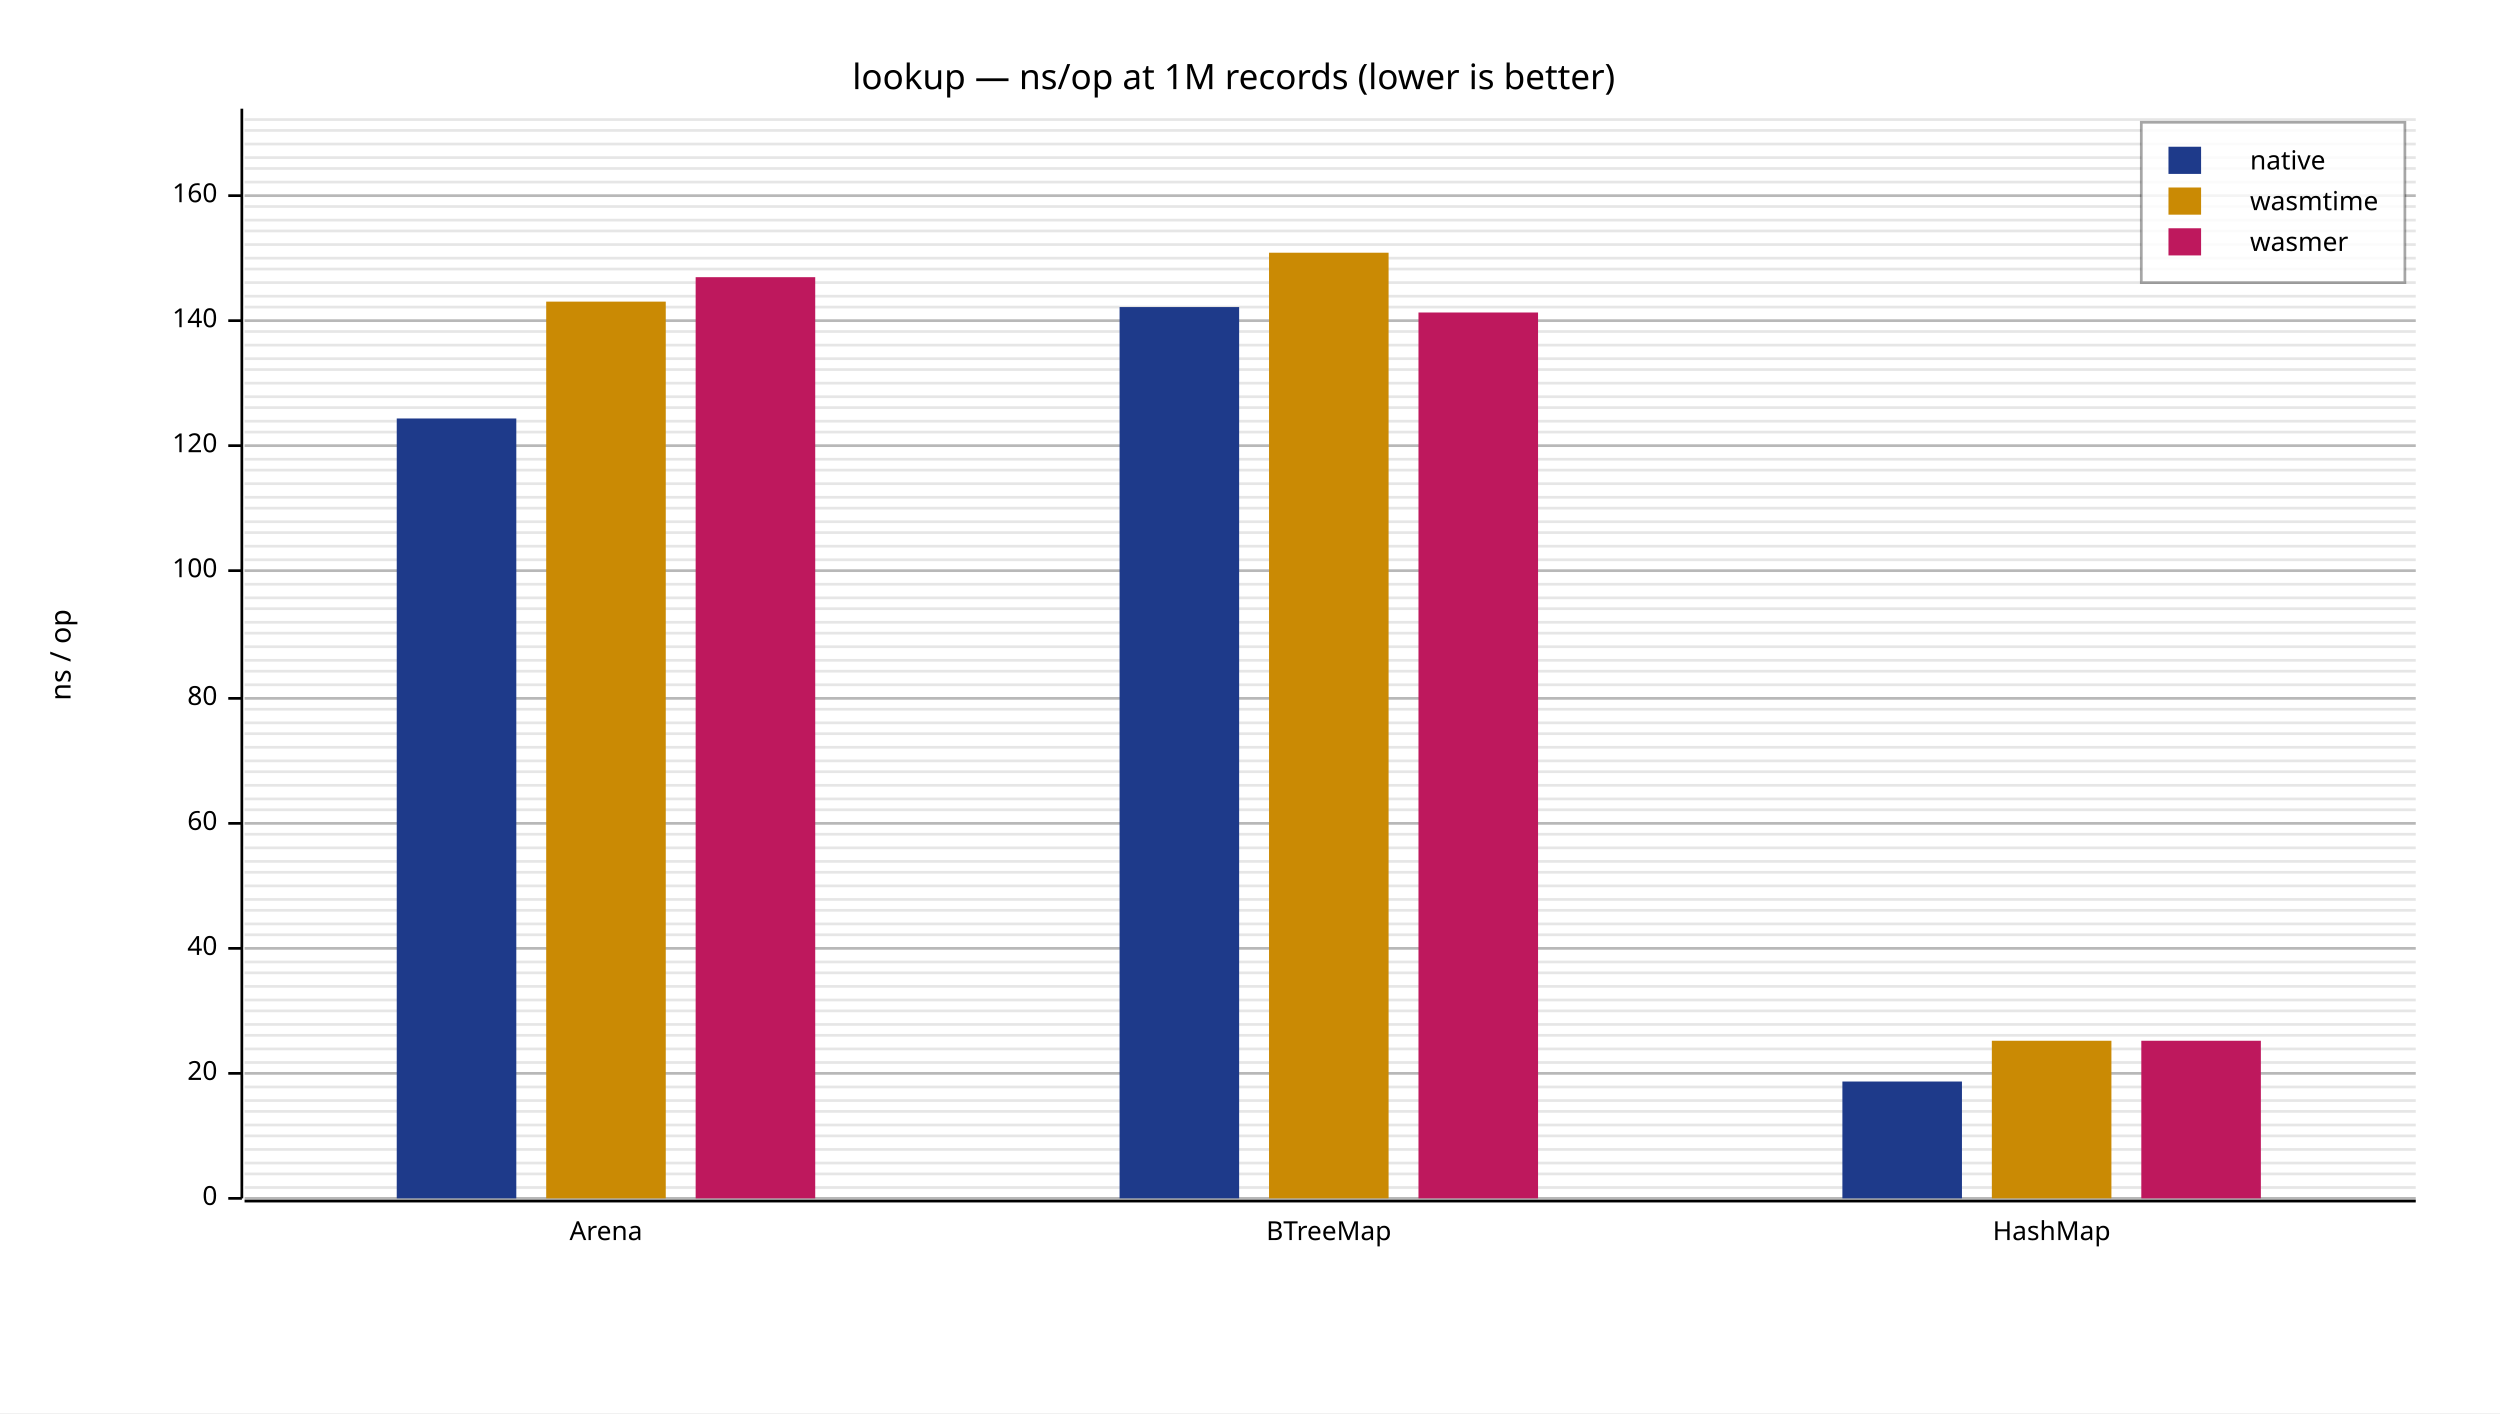
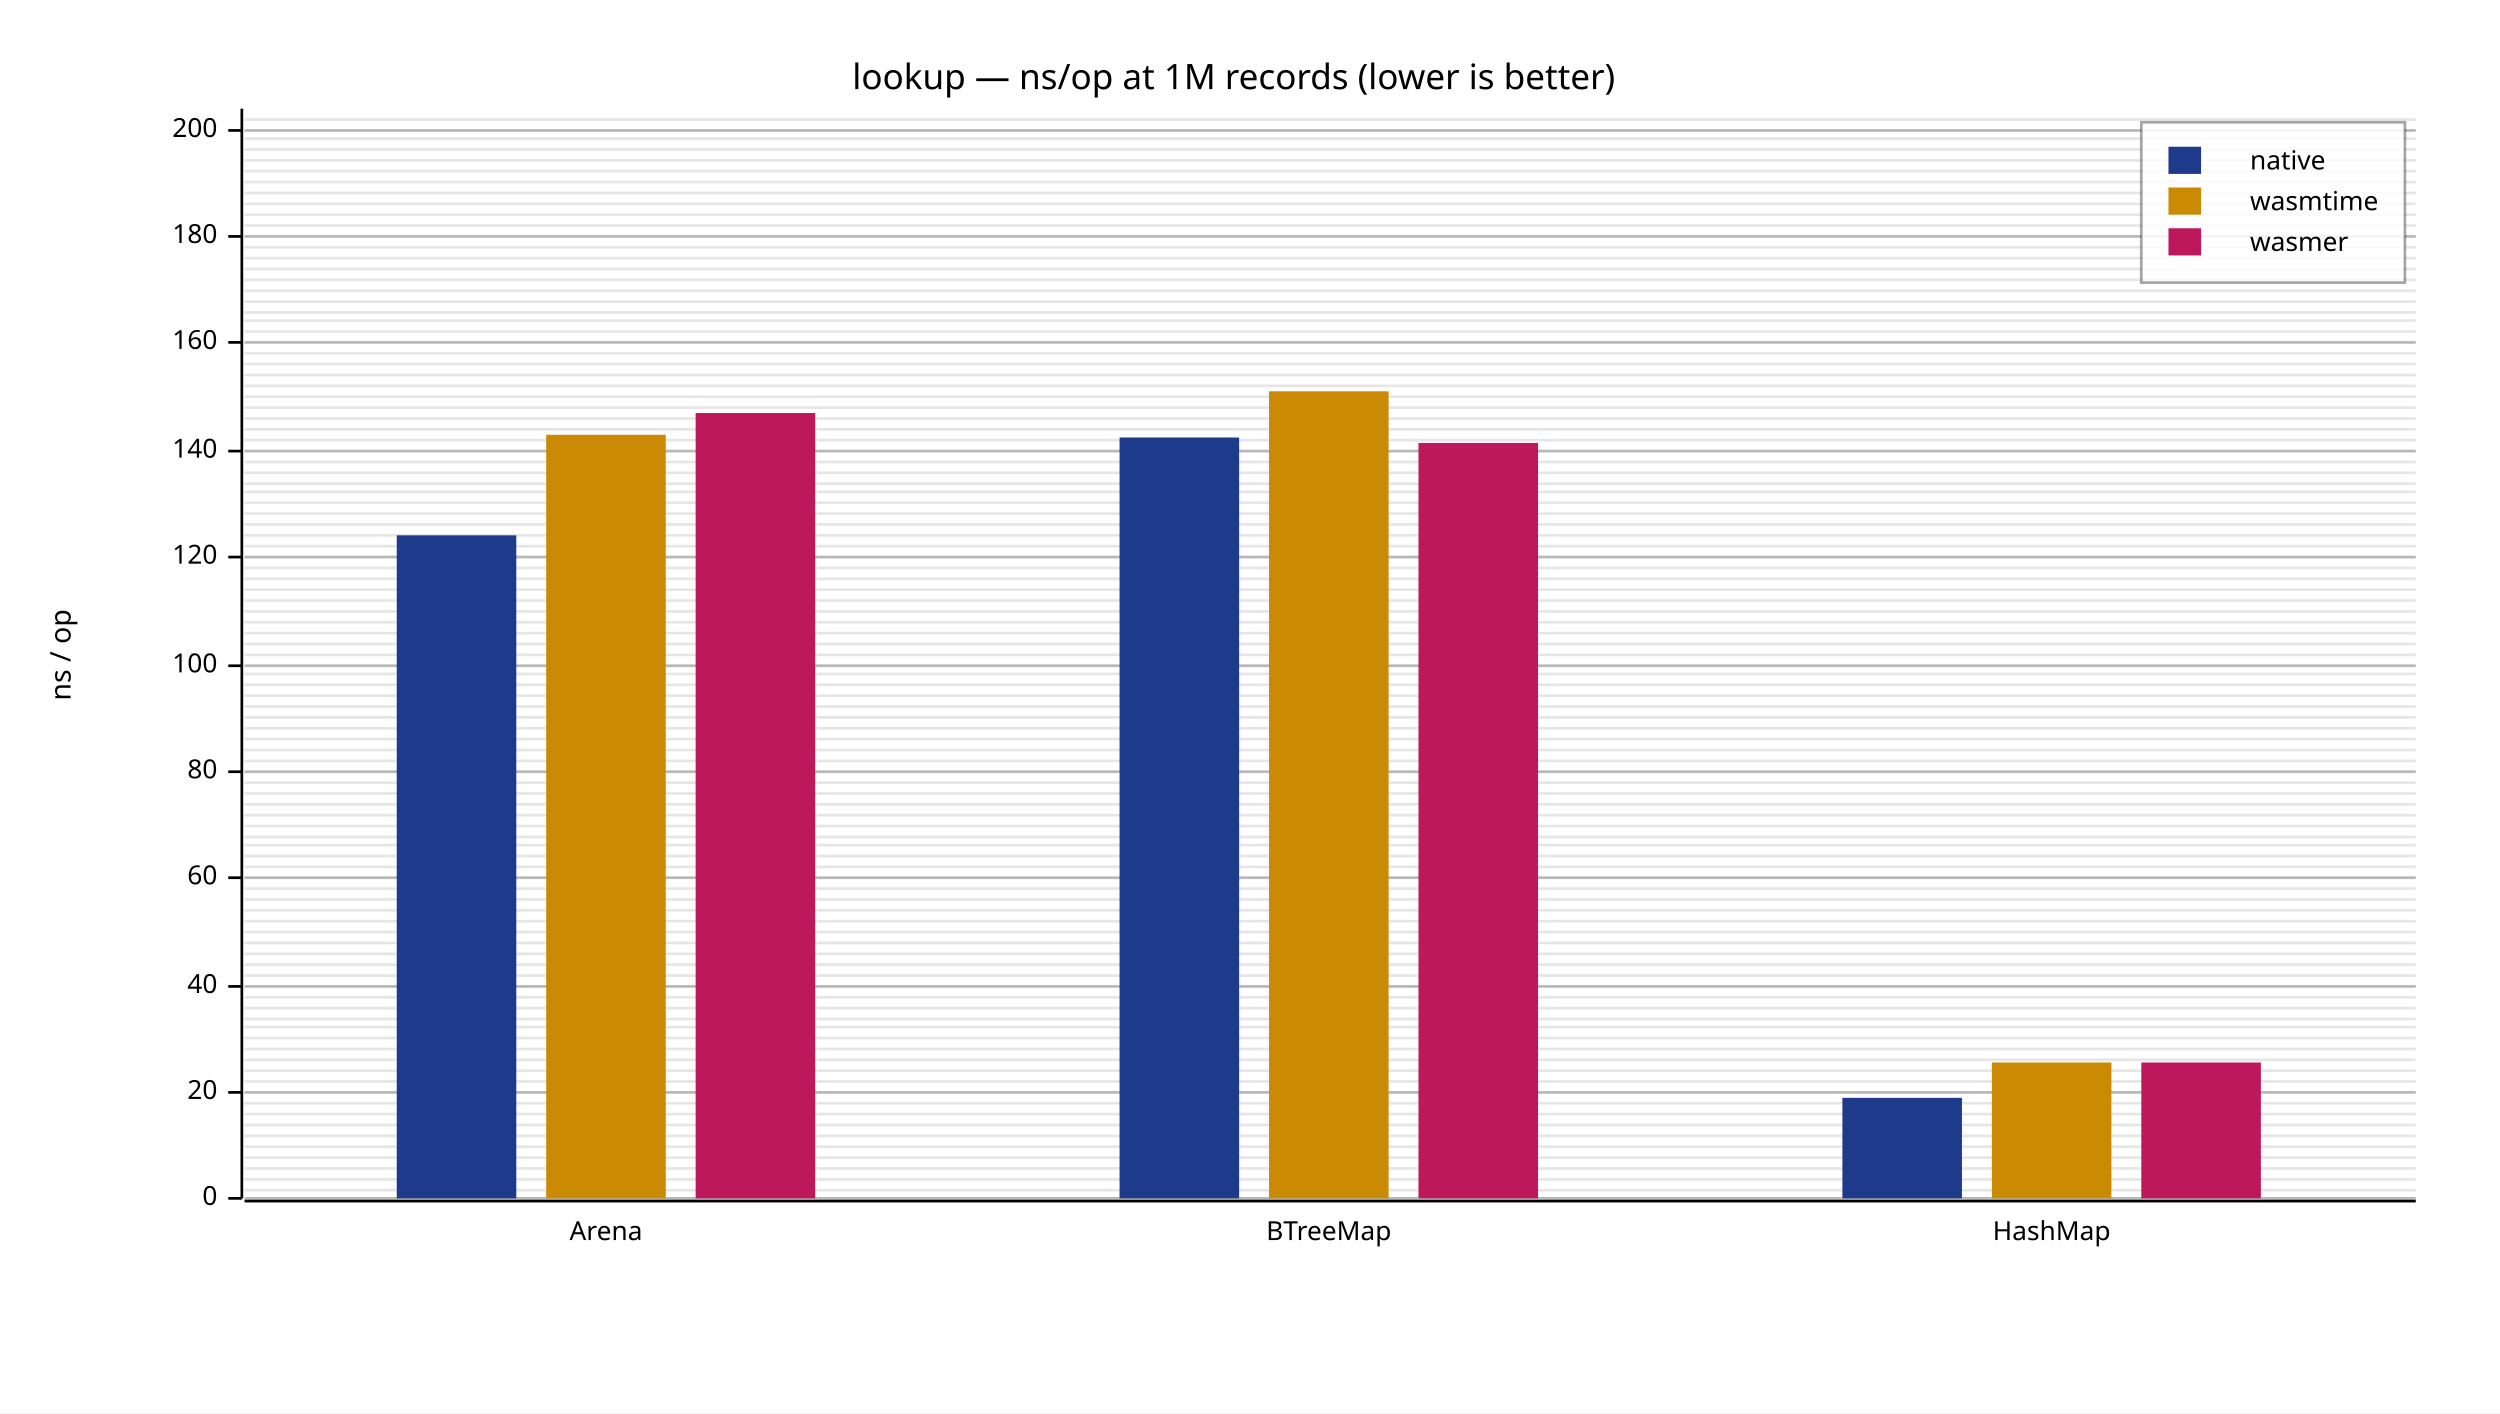
<svg xmlns="http://www.w3.org/2000/svg" width="920" height="520" viewBox="0 0 920 520">
  <rect x="0" y="0" width="920" height="520" opacity="1" fill="#FFFFFF" stroke="none" />
  <text x="454" y="23" dy="0.76em" text-anchor="middle" font-family="sans-serif" font-size="12.903" opacity="1" fill="#000000">
lookup — ns/op at 1M records (lower is better)
</text>
  <line opacity="0.1" stroke="#000000" stroke-width="1" x1="90" y1="441" x2="889" y2="441" />
-   <line opacity="0.1" stroke="#000000" stroke-width="1" x1="90" y1="437" x2="889" y2="437" />
-   <line opacity="0.1" stroke="#000000" stroke-width="1" x1="90" y1="432" x2="889" y2="432" />
-   <line opacity="0.1" stroke="#000000" stroke-width="1" x1="90" y1="428" x2="889" y2="428" />
-   <line opacity="0.1" stroke="#000000" stroke-width="1" x1="90" y1="423" x2="889" y2="423" />
+   <line opacity="0.1" stroke="#000000" stroke-width="1" x1="90" y1="438" x2="889" y2="438" />
+   <line opacity="0.1" stroke="#000000" stroke-width="1" x1="90" y1="434" x2="889" y2="434" />
+   <line opacity="0.1" stroke="#000000" stroke-width="1" x1="90" y1="430" x2="889" y2="430" />
+   <line opacity="0.1" stroke="#000000" stroke-width="1" x1="90" y1="426" x2="889" y2="426" />
+   <line opacity="0.1" stroke="#000000" stroke-width="1" x1="90" y1="422" x2="889" y2="422" />
  <line opacity="0.1" stroke="#000000" stroke-width="1" x1="90" y1="418" x2="889" y2="418" />
  <line opacity="0.1" stroke="#000000" stroke-width="1" x1="90" y1="414" x2="889" y2="414" />
-   <line opacity="0.1" stroke="#000000" stroke-width="1" x1="90" y1="409" x2="889" y2="409" />
-   <line opacity="0.1" stroke="#000000" stroke-width="1" x1="90" y1="405" x2="889" y2="405" />
-   <line opacity="0.1" stroke="#000000" stroke-width="1" x1="90" y1="400" x2="889" y2="400" />
-   <line opacity="0.1" stroke="#000000" stroke-width="1" x1="90" y1="395" x2="889" y2="395" />
-   <line opacity="0.1" stroke="#000000" stroke-width="1" x1="90" y1="391" x2="889" y2="391" />
+   <line opacity="0.1" stroke="#000000" stroke-width="1" x1="90" y1="410" x2="889" y2="410" />
+   <line opacity="0.1" stroke="#000000" stroke-width="1" x1="90" y1="406" x2="889" y2="406" />
+   <line opacity="0.1" stroke="#000000" stroke-width="1" x1="90" y1="402" x2="889" y2="402" />
+   <line opacity="0.1" stroke="#000000" stroke-width="1" x1="90" y1="398" x2="889" y2="398" />
+   <line opacity="0.1" stroke="#000000" stroke-width="1" x1="90" y1="394" x2="889" y2="394" />
+   <line opacity="0.1" stroke="#000000" stroke-width="1" x1="90" y1="390" x2="889" y2="390" />
  <line opacity="0.1" stroke="#000000" stroke-width="1" x1="90" y1="386" x2="889" y2="386" />
-   <line opacity="0.1" stroke="#000000" stroke-width="1" x1="90" y1="381" x2="889" y2="381" />
-   <line opacity="0.1" stroke="#000000" stroke-width="1" x1="90" y1="377" x2="889" y2="377" />
-   <line opacity="0.1" stroke="#000000" stroke-width="1" x1="90" y1="372" x2="889" y2="372" />
-   <line opacity="0.1" stroke="#000000" stroke-width="1" x1="90" y1="368" x2="889" y2="368" />
+   <line opacity="0.1" stroke="#000000" stroke-width="1" x1="90" y1="382" x2="889" y2="382" />
+   <line opacity="0.1" stroke="#000000" stroke-width="1" x1="90" y1="378" x2="889" y2="378" />
+   <line opacity="0.1" stroke="#000000" stroke-width="1" x1="90" y1="375" x2="889" y2="375" />
+   <line opacity="0.1" stroke="#000000" stroke-width="1" x1="90" y1="371" x2="889" y2="371" />
+   <line opacity="0.1" stroke="#000000" stroke-width="1" x1="90" y1="367" x2="889" y2="367" />
  <line opacity="0.1" stroke="#000000" stroke-width="1" x1="90" y1="363" x2="889" y2="363" />
-   <line opacity="0.1" stroke="#000000" stroke-width="1" x1="90" y1="358" x2="889" y2="358" />
-   <line opacity="0.1" stroke="#000000" stroke-width="1" x1="90" y1="354" x2="889" y2="354" />
-   <line opacity="0.1" stroke="#000000" stroke-width="1" x1="90" y1="349" x2="889" y2="349" />
-   <line opacity="0.1" stroke="#000000" stroke-width="1" x1="90" y1="344" x2="889" y2="344" />
-   <line opacity="0.1" stroke="#000000" stroke-width="1" x1="90" y1="340" x2="889" y2="340" />
+   <line opacity="0.1" stroke="#000000" stroke-width="1" x1="90" y1="359" x2="889" y2="359" />
+   <line opacity="0.1" stroke="#000000" stroke-width="1" x1="90" y1="355" x2="889" y2="355" />
+   <line opacity="0.1" stroke="#000000" stroke-width="1" x1="90" y1="351" x2="889" y2="351" />
+   <line opacity="0.1" stroke="#000000" stroke-width="1" x1="90" y1="347" x2="889" y2="347" />
+   <line opacity="0.1" stroke="#000000" stroke-width="1" x1="90" y1="343" x2="889" y2="343" />
+   <line opacity="0.1" stroke="#000000" stroke-width="1" x1="90" y1="339" x2="889" y2="339" />
  <line opacity="0.1" stroke="#000000" stroke-width="1" x1="90" y1="335" x2="889" y2="335" />
  <line opacity="0.1" stroke="#000000" stroke-width="1" x1="90" y1="331" x2="889" y2="331" />
-   <line opacity="0.1" stroke="#000000" stroke-width="1" x1="90" y1="326" x2="889" y2="326" />
-   <line opacity="0.1" stroke="#000000" stroke-width="1" x1="90" y1="321" x2="889" y2="321" />
-   <line opacity="0.1" stroke="#000000" stroke-width="1" x1="90" y1="317" x2="889" y2="317" />
-   <line opacity="0.1" stroke="#000000" stroke-width="1" x1="90" y1="312" x2="889" y2="312" />
-   <line opacity="0.1" stroke="#000000" stroke-width="1" x1="90" y1="307" x2="889" y2="307" />
-   <line opacity="0.1" stroke="#000000" stroke-width="1" x1="90" y1="303" x2="889" y2="303" />
-   <line opacity="0.1" stroke="#000000" stroke-width="1" x1="90" y1="298" x2="889" y2="298" />
-   <line opacity="0.1" stroke="#000000" stroke-width="1" x1="90" y1="294" x2="889" y2="294" />
-   <line opacity="0.1" stroke="#000000" stroke-width="1" x1="90" y1="289" x2="889" y2="289" />
+   <line opacity="0.1" stroke="#000000" stroke-width="1" x1="90" y1="327" x2="889" y2="327" />
+   <line opacity="0.1" stroke="#000000" stroke-width="1" x1="90" y1="323" x2="889" y2="323" />
+   <line opacity="0.1" stroke="#000000" stroke-width="1" x1="90" y1="319" x2="889" y2="319" />
+   <line opacity="0.1" stroke="#000000" stroke-width="1" x1="90" y1="315" x2="889" y2="315" />
+   <line opacity="0.1" stroke="#000000" stroke-width="1" x1="90" y1="311" x2="889" y2="311" />
+   <line opacity="0.1" stroke="#000000" stroke-width="1" x1="90" y1="308" x2="889" y2="308" />
+   <line opacity="0.1" stroke="#000000" stroke-width="1" x1="90" y1="304" x2="889" y2="304" />
+   <line opacity="0.1" stroke="#000000" stroke-width="1" x1="90" y1="300" x2="889" y2="300" />
+   <line opacity="0.1" stroke="#000000" stroke-width="1" x1="90" y1="296" x2="889" y2="296" />
+   <line opacity="0.1" stroke="#000000" stroke-width="1" x1="90" y1="292" x2="889" y2="292" />
+   <line opacity="0.1" stroke="#000000" stroke-width="1" x1="90" y1="288" x2="889" y2="288" />
  <line opacity="0.1" stroke="#000000" stroke-width="1" x1="90" y1="284" x2="889" y2="284" />
  <line opacity="0.1" stroke="#000000" stroke-width="1" x1="90" y1="280" x2="889" y2="280" />
-   <line opacity="0.1" stroke="#000000" stroke-width="1" x1="90" y1="275" x2="889" y2="275" />
-   <line opacity="0.1" stroke="#000000" stroke-width="1" x1="90" y1="270" x2="889" y2="270" />
-   <line opacity="0.1" stroke="#000000" stroke-width="1" x1="90" y1="266" x2="889" y2="266" />
-   <line opacity="0.1" stroke="#000000" stroke-width="1" x1="90" y1="261" x2="889" y2="261" />
-   <line opacity="0.1" stroke="#000000" stroke-width="1" x1="90" y1="257" x2="889" y2="257" />
+   <line opacity="0.1" stroke="#000000" stroke-width="1" x1="90" y1="276" x2="889" y2="276" />
+   <line opacity="0.1" stroke="#000000" stroke-width="1" x1="90" y1="272" x2="889" y2="272" />
+   <line opacity="0.1" stroke="#000000" stroke-width="1" x1="90" y1="268" x2="889" y2="268" />
+   <line opacity="0.1" stroke="#000000" stroke-width="1" x1="90" y1="264" x2="889" y2="264" />
+   <line opacity="0.1" stroke="#000000" stroke-width="1" x1="90" y1="260" x2="889" y2="260" />
+   <line opacity="0.1" stroke="#000000" stroke-width="1" x1="90" y1="256" x2="889" y2="256" />
  <line opacity="0.1" stroke="#000000" stroke-width="1" x1="90" y1="252" x2="889" y2="252" />
-   <line opacity="0.1" stroke="#000000" stroke-width="1" x1="90" y1="247" x2="889" y2="247" />
-   <line opacity="0.1" stroke="#000000" stroke-width="1" x1="90" y1="243" x2="889" y2="243" />
-   <line opacity="0.1" stroke="#000000" stroke-width="1" x1="90" y1="238" x2="889" y2="238" />
+   <line opacity="0.1" stroke="#000000" stroke-width="1" x1="90" y1="248" x2="889" y2="248" />
+   <line opacity="0.1" stroke="#000000" stroke-width="1" x1="90" y1="245" x2="889" y2="245" />
+   <line opacity="0.1" stroke="#000000" stroke-width="1" x1="90" y1="241" x2="889" y2="241" />
+   <line opacity="0.1" stroke="#000000" stroke-width="1" x1="90" y1="237" x2="889" y2="237" />
  <line opacity="0.1" stroke="#000000" stroke-width="1" x1="90" y1="233" x2="889" y2="233" />
  <line opacity="0.1" stroke="#000000" stroke-width="1" x1="90" y1="229" x2="889" y2="229" />
-   <line opacity="0.1" stroke="#000000" stroke-width="1" x1="90" y1="224" x2="889" y2="224" />
-   <line opacity="0.1" stroke="#000000" stroke-width="1" x1="90" y1="220" x2="889" y2="220" />
-   <line opacity="0.1" stroke="#000000" stroke-width="1" x1="90" y1="215" x2="889" y2="215" />
-   <line opacity="0.1" stroke="#000000" stroke-width="1" x1="90" y1="210" x2="889" y2="210" />
-   <line opacity="0.1" stroke="#000000" stroke-width="1" x1="90" y1="206" x2="889" y2="206" />
+   <line opacity="0.1" stroke="#000000" stroke-width="1" x1="90" y1="225" x2="889" y2="225" />
+   <line opacity="0.1" stroke="#000000" stroke-width="1" x1="90" y1="221" x2="889" y2="221" />
+   <line opacity="0.1" stroke="#000000" stroke-width="1" x1="90" y1="217" x2="889" y2="217" />
+   <line opacity="0.1" stroke="#000000" stroke-width="1" x1="90" y1="213" x2="889" y2="213" />
+   <line opacity="0.1" stroke="#000000" stroke-width="1" x1="90" y1="209" x2="889" y2="209" />
+   <line opacity="0.1" stroke="#000000" stroke-width="1" x1="90" y1="205" x2="889" y2="205" />
  <line opacity="0.1" stroke="#000000" stroke-width="1" x1="90" y1="201" x2="889" y2="201" />
-   <line opacity="0.1" stroke="#000000" stroke-width="1" x1="90" y1="196" x2="889" y2="196" />
-   <line opacity="0.1" stroke="#000000" stroke-width="1" x1="90" y1="192" x2="889" y2="192" />
-   <line opacity="0.1" stroke="#000000" stroke-width="1" x1="90" y1="187" x2="889" y2="187" />
-   <line opacity="0.1" stroke="#000000" stroke-width="1" x1="90" y1="183" x2="889" y2="183" />
+   <line opacity="0.1" stroke="#000000" stroke-width="1" x1="90" y1="197" x2="889" y2="197" />
+   <line opacity="0.1" stroke="#000000" stroke-width="1" x1="90" y1="193" x2="889" y2="193" />
+   <line opacity="0.1" stroke="#000000" stroke-width="1" x1="90" y1="189" x2="889" y2="189" />
+   <line opacity="0.1" stroke="#000000" stroke-width="1" x1="90" y1="185" x2="889" y2="185" />
+   <line opacity="0.1" stroke="#000000" stroke-width="1" x1="90" y1="181" x2="889" y2="181" />
  <line opacity="0.1" stroke="#000000" stroke-width="1" x1="90" y1="178" x2="889" y2="178" />
-   <line opacity="0.1" stroke="#000000" stroke-width="1" x1="90" y1="173" x2="889" y2="173" />
-   <line opacity="0.1" stroke="#000000" stroke-width="1" x1="90" y1="169" x2="889" y2="169" />
-   <line opacity="0.1" stroke="#000000" stroke-width="1" x1="90" y1="164" x2="889" y2="164" />
-   <line opacity="0.1" stroke="#000000" stroke-width="1" x1="90" y1="159" x2="889" y2="159" />
-   <line opacity="0.1" stroke="#000000" stroke-width="1" x1="90" y1="155" x2="889" y2="155" />
+   <line opacity="0.1" stroke="#000000" stroke-width="1" x1="90" y1="174" x2="889" y2="174" />
+   <line opacity="0.1" stroke="#000000" stroke-width="1" x1="90" y1="170" x2="889" y2="170" />
+   <line opacity="0.1" stroke="#000000" stroke-width="1" x1="90" y1="166" x2="889" y2="166" />
+   <line opacity="0.1" stroke="#000000" stroke-width="1" x1="90" y1="162" x2="889" y2="162" />
+   <line opacity="0.1" stroke="#000000" stroke-width="1" x1="90" y1="158" x2="889" y2="158" />
+   <line opacity="0.1" stroke="#000000" stroke-width="1" x1="90" y1="154" x2="889" y2="154" />
  <line opacity="0.1" stroke="#000000" stroke-width="1" x1="90" y1="150" x2="889" y2="150" />
  <line opacity="0.1" stroke="#000000" stroke-width="1" x1="90" y1="146" x2="889" y2="146" />
-   <line opacity="0.1" stroke="#000000" stroke-width="1" x1="90" y1="141" x2="889" y2="141" />
-   <line opacity="0.1" stroke="#000000" stroke-width="1" x1="90" y1="136" x2="889" y2="136" />
-   <line opacity="0.1" stroke="#000000" stroke-width="1" x1="90" y1="132" x2="889" y2="132" />
-   <line opacity="0.1" stroke="#000000" stroke-width="1" x1="90" y1="127" x2="889" y2="127" />
+   <line opacity="0.1" stroke="#000000" stroke-width="1" x1="90" y1="142" x2="889" y2="142" />
+   <line opacity="0.1" stroke="#000000" stroke-width="1" x1="90" y1="138" x2="889" y2="138" />
+   <line opacity="0.1" stroke="#000000" stroke-width="1" x1="90" y1="134" x2="889" y2="134" />
+   <line opacity="0.1" stroke="#000000" stroke-width="1" x1="90" y1="130" x2="889" y2="130" />
+   <line opacity="0.1" stroke="#000000" stroke-width="1" x1="90" y1="126" x2="889" y2="126" />
  <line opacity="0.1" stroke="#000000" stroke-width="1" x1="90" y1="122" x2="889" y2="122" />
  <line opacity="0.1" stroke="#000000" stroke-width="1" x1="90" y1="118" x2="889" y2="118" />
-   <line opacity="0.1" stroke="#000000" stroke-width="1" x1="90" y1="113" x2="889" y2="113" />
-   <line opacity="0.1" stroke="#000000" stroke-width="1" x1="90" y1="109" x2="889" y2="109" />
-   <line opacity="0.1" stroke="#000000" stroke-width="1" x1="90" y1="104" x2="889" y2="104" />
+   <line opacity="0.1" stroke="#000000" stroke-width="1" x1="90" y1="115" x2="889" y2="115" />
+   <line opacity="0.1" stroke="#000000" stroke-width="1" x1="90" y1="111" x2="889" y2="111" />
+   <line opacity="0.1" stroke="#000000" stroke-width="1" x1="90" y1="107" x2="889" y2="107" />
+   <line opacity="0.1" stroke="#000000" stroke-width="1" x1="90" y1="103" x2="889" y2="103" />
  <line opacity="0.1" stroke="#000000" stroke-width="1" x1="90" y1="99" x2="889" y2="99" />
  <line opacity="0.1" stroke="#000000" stroke-width="1" x1="90" y1="95" x2="889" y2="95" />
-   <line opacity="0.1" stroke="#000000" stroke-width="1" x1="90" y1="90" x2="889" y2="90" />
-   <line opacity="0.1" stroke="#000000" stroke-width="1" x1="90" y1="85" x2="889" y2="85" />
-   <line opacity="0.1" stroke="#000000" stroke-width="1" x1="90" y1="81" x2="889" y2="81" />
-   <line opacity="0.1" stroke="#000000" stroke-width="1" x1="90" y1="76" x2="889" y2="76" />
-   <line opacity="0.1" stroke="#000000" stroke-width="1" x1="90" y1="72" x2="889" y2="72" />
+   <line opacity="0.1" stroke="#000000" stroke-width="1" x1="90" y1="91" x2="889" y2="91" />
+   <line opacity="0.1" stroke="#000000" stroke-width="1" x1="90" y1="87" x2="889" y2="87" />
+   <line opacity="0.1" stroke="#000000" stroke-width="1" x1="90" y1="83" x2="889" y2="83" />
+   <line opacity="0.1" stroke="#000000" stroke-width="1" x1="90" y1="79" x2="889" y2="79" />
+   <line opacity="0.1" stroke="#000000" stroke-width="1" x1="90" y1="75" x2="889" y2="75" />
+   <line opacity="0.1" stroke="#000000" stroke-width="1" x1="90" y1="71" x2="889" y2="71" />
  <line opacity="0.1" stroke="#000000" stroke-width="1" x1="90" y1="67" x2="889" y2="67" />
-   <line opacity="0.1" stroke="#000000" stroke-width="1" x1="90" y1="62" x2="889" y2="62" />
-   <line opacity="0.1" stroke="#000000" stroke-width="1" x1="90" y1="58" x2="889" y2="58" />
-   <line opacity="0.1" stroke="#000000" stroke-width="1" x1="90" y1="53" x2="889" y2="53" />
+   <line opacity="0.1" stroke="#000000" stroke-width="1" x1="90" y1="63" x2="889" y2="63" />
+   <line opacity="0.1" stroke="#000000" stroke-width="1" x1="90" y1="59" x2="889" y2="59" />
+   <line opacity="0.1" stroke="#000000" stroke-width="1" x1="90" y1="55" x2="889" y2="55" />
+   <line opacity="0.1" stroke="#000000" stroke-width="1" x1="90" y1="51" x2="889" y2="51" />
  <line opacity="0.1" stroke="#000000" stroke-width="1" x1="90" y1="48" x2="889" y2="48" />
  <line opacity="0.1" stroke="#000000" stroke-width="1" x1="90" y1="44" x2="889" y2="44" />
  <text x="18" y="241" dy="0.76em" text-anchor="middle" font-family="sans-serif" font-size="10.484" opacity="1" fill="#000000" transform="rotate(270, 18, 241)">
ns / op
</text>
  <line opacity="0.2" stroke="#000000" stroke-width="1" x1="90" y1="441" x2="889" y2="441" />
-   <line opacity="0.2" stroke="#000000" stroke-width="1" x1="90" y1="395" x2="889" y2="395" />
-   <line opacity="0.2" stroke="#000000" stroke-width="1" x1="90" y1="349" x2="889" y2="349" />
-   <line opacity="0.2" stroke="#000000" stroke-width="1" x1="90" y1="303" x2="889" y2="303" />
-   <line opacity="0.2" stroke="#000000" stroke-width="1" x1="90" y1="257" x2="889" y2="257" />
-   <line opacity="0.2" stroke="#000000" stroke-width="1" x1="90" y1="210" x2="889" y2="210" />
-   <line opacity="0.2" stroke="#000000" stroke-width="1" x1="90" y1="164" x2="889" y2="164" />
-   <line opacity="0.2" stroke="#000000" stroke-width="1" x1="90" y1="118" x2="889" y2="118" />
-   <line opacity="0.2" stroke="#000000" stroke-width="1" x1="90" y1="72" x2="889" y2="72" />
+   <line opacity="0.2" stroke="#000000" stroke-width="1" x1="90" y1="402" x2="889" y2="402" />
+   <line opacity="0.2" stroke="#000000" stroke-width="1" x1="90" y1="363" x2="889" y2="363" />
+   <line opacity="0.2" stroke="#000000" stroke-width="1" x1="90" y1="323" x2="889" y2="323" />
+   <line opacity="0.2" stroke="#000000" stroke-width="1" x1="90" y1="284" x2="889" y2="284" />
+   <line opacity="0.2" stroke="#000000" stroke-width="1" x1="90" y1="245" x2="889" y2="245" />
+   <line opacity="0.2" stroke="#000000" stroke-width="1" x1="90" y1="205" x2="889" y2="205" />
+   <line opacity="0.2" stroke="#000000" stroke-width="1" x1="90" y1="166" x2="889" y2="166" />
+   <line opacity="0.2" stroke="#000000" stroke-width="1" x1="90" y1="126" x2="889" y2="126" />
+   <line opacity="0.2" stroke="#000000" stroke-width="1" x1="90" y1="87" x2="889" y2="87" />
+   <line opacity="0.2" stroke="#000000" stroke-width="1" x1="90" y1="48" x2="889" y2="48" />
  <polyline fill="none" opacity="1" stroke="#000000" stroke-width="1" points="89,40 89,441 " />
  <text x="80" y="441" dy="0.5ex" text-anchor="end" font-family="sans-serif" font-size="9.677" opacity="1" fill="#000000">
0
</text>
  <polyline fill="none" opacity="1" stroke="#000000" stroke-width="1" points="84,441 89,441 " />
-   <text x="80" y="395" dy="0.5ex" text-anchor="end" font-family="sans-serif" font-size="9.677" opacity="1" fill="#000000">
+   <text x="80" y="402" dy="0.5ex" text-anchor="end" font-family="sans-serif" font-size="9.677" opacity="1" fill="#000000">
20
</text>
-   <polyline fill="none" opacity="1" stroke="#000000" stroke-width="1" points="84,395 89,395 " />
-   <text x="80" y="349" dy="0.5ex" text-anchor="end" font-family="sans-serif" font-size="9.677" opacity="1" fill="#000000">
+   <polyline fill="none" opacity="1" stroke="#000000" stroke-width="1" points="84,402 89,402 " />
+   <text x="80" y="363" dy="0.5ex" text-anchor="end" font-family="sans-serif" font-size="9.677" opacity="1" fill="#000000">
40
</text>
-   <polyline fill="none" opacity="1" stroke="#000000" stroke-width="1" points="84,349 89,349 " />
-   <text x="80" y="303" dy="0.5ex" text-anchor="end" font-family="sans-serif" font-size="9.677" opacity="1" fill="#000000">
+   <polyline fill="none" opacity="1" stroke="#000000" stroke-width="1" points="84,363 89,363 " />
+   <text x="80" y="323" dy="0.5ex" text-anchor="end" font-family="sans-serif" font-size="9.677" opacity="1" fill="#000000">
60
</text>
-   <polyline fill="none" opacity="1" stroke="#000000" stroke-width="1" points="84,303 89,303 " />
-   <text x="80" y="257" dy="0.5ex" text-anchor="end" font-family="sans-serif" font-size="9.677" opacity="1" fill="#000000">
+   <polyline fill="none" opacity="1" stroke="#000000" stroke-width="1" points="84,323 89,323 " />
+   <text x="80" y="284" dy="0.5ex" text-anchor="end" font-family="sans-serif" font-size="9.677" opacity="1" fill="#000000">
80
</text>
-   <polyline fill="none" opacity="1" stroke="#000000" stroke-width="1" points="84,257 89,257 " />
-   <text x="80" y="210" dy="0.5ex" text-anchor="end" font-family="sans-serif" font-size="9.677" opacity="1" fill="#000000">
+   <polyline fill="none" opacity="1" stroke="#000000" stroke-width="1" points="84,284 89,284 " />
+   <text x="80" y="245" dy="0.5ex" text-anchor="end" font-family="sans-serif" font-size="9.677" opacity="1" fill="#000000">
100
</text>
-   <polyline fill="none" opacity="1" stroke="#000000" stroke-width="1" points="84,210 89,210 " />
-   <text x="80" y="164" dy="0.5ex" text-anchor="end" font-family="sans-serif" font-size="9.677" opacity="1" fill="#000000">
+   <polyline fill="none" opacity="1" stroke="#000000" stroke-width="1" points="84,245 89,245 " />
+   <text x="80" y="205" dy="0.5ex" text-anchor="end" font-family="sans-serif" font-size="9.677" opacity="1" fill="#000000">
120
</text>
-   <polyline fill="none" opacity="1" stroke="#000000" stroke-width="1" points="84,164 89,164 " />
-   <text x="80" y="118" dy="0.5ex" text-anchor="end" font-family="sans-serif" font-size="9.677" opacity="1" fill="#000000">
+   <polyline fill="none" opacity="1" stroke="#000000" stroke-width="1" points="84,205 89,205 " />
+   <text x="80" y="166" dy="0.5ex" text-anchor="end" font-family="sans-serif" font-size="9.677" opacity="1" fill="#000000">
140
</text>
-   <polyline fill="none" opacity="1" stroke="#000000" stroke-width="1" points="84,118 89,118 " />
-   <text x="80" y="72" dy="0.5ex" text-anchor="end" font-family="sans-serif" font-size="9.677" opacity="1" fill="#000000">
+   <polyline fill="none" opacity="1" stroke="#000000" stroke-width="1" points="84,166 89,166 " />
+   <text x="80" y="126" dy="0.5ex" text-anchor="end" font-family="sans-serif" font-size="9.677" opacity="1" fill="#000000">
160
</text>
-   <polyline fill="none" opacity="1" stroke="#000000" stroke-width="1" points="84,72 89,72 " />
+   <polyline fill="none" opacity="1" stroke="#000000" stroke-width="1" points="84,126 89,126 " />
+   <text x="80" y="87" dy="0.5ex" text-anchor="end" font-family="sans-serif" font-size="9.677" opacity="1" fill="#000000">
+ 180
+ </text>
+   <polyline fill="none" opacity="1" stroke="#000000" stroke-width="1" points="84,87 89,87 " />
+   <text x="80" y="48" dy="0.5ex" text-anchor="end" font-family="sans-serif" font-size="9.677" opacity="1" fill="#000000">
+ 200
+ </text>
+   <polyline fill="none" opacity="1" stroke="#000000" stroke-width="1" points="84,48 89,48 " />
  <polyline fill="none" opacity="1" stroke="#000000" stroke-width="1" points="90,442 889,442 " />
-   <rect x="146" y="154" width="44" height="287" opacity="1" fill="#1E3A8A" stroke="none" />
-   <rect x="412" y="113" width="44" height="328" opacity="1" fill="#1E3A8A" stroke="none" />
-   <rect x="678" y="398" width="44" height="43" opacity="1" fill="#1E3A8A" stroke="none" />
-   <rect x="201" y="111" width="44" height="330" opacity="1" fill="#CA8A04" stroke="none" />
-   <rect x="467" y="93" width="44" height="348" opacity="1" fill="#CA8A04" stroke="none" />
-   <rect x="733" y="383" width="44" height="58" opacity="1" fill="#CA8A04" stroke="none" />
-   <rect x="256" y="102" width="44" height="339" opacity="1" fill="#BE185D" stroke="none" />
-   <rect x="522" y="115" width="44" height="326" opacity="1" fill="#BE185D" stroke="none" />
-   <rect x="788" y="383" width="44" height="58" opacity="1" fill="#BE185D" stroke="none" />
+   <rect x="146" y="197" width="44" height="244" opacity="1" fill="#1E3A8A" stroke="none" />
+   <rect x="412" y="161" width="44" height="280" opacity="1" fill="#1E3A8A" stroke="none" />
+   <rect x="678" y="404" width="44" height="37" opacity="1" fill="#1E3A8A" stroke="none" />
+   <rect x="201" y="160" width="44" height="281" opacity="1" fill="#CA8A04" stroke="none" />
+   <rect x="467" y="144" width="44" height="297" opacity="1" fill="#CA8A04" stroke="none" />
+   <rect x="733" y="391" width="44" height="50" opacity="1" fill="#CA8A04" stroke="none" />
+   <rect x="256" y="152" width="44" height="289" opacity="1" fill="#BE185D" stroke="none" />
+   <rect x="522" y="163" width="44" height="278" opacity="1" fill="#BE185D" stroke="none" />
+   <rect x="788" y="391" width="44" height="50" opacity="1" fill="#BE185D" stroke="none" />
  <rect x="788" y="45" width="97" height="59" opacity="0.85" fill="#FFFFFF" stroke="none" />
  <rect x="788" y="45" width="97" height="59" opacity="0.35" fill="none" stroke="#000000" />
  <text x="828" y="55" dy="0.76em" text-anchor="start" font-family="sans-serif" font-size="9.677" opacity="1" fill="#000000">
native
</text>
  <text x="828" y="70" dy="0.76em" text-anchor="start" font-family="sans-serif" font-size="9.677" opacity="1" fill="#000000">
wasmtime
</text>
  <text x="828" y="85" dy="0.76em" text-anchor="start" font-family="sans-serif" font-size="9.677" opacity="1" fill="#000000">
wasmer
</text>
  <rect x="798" y="54" width="12" height="10" opacity="1" fill="#1E3A8A" stroke="none" />
  <rect x="798" y="69" width="12" height="10" opacity="1" fill="#CA8A04" stroke="none" />
  <rect x="798" y="84" width="12" height="10" opacity="1" fill="#BE185D" stroke="none" />
  <text x="223" y="449" dy="0.76em" text-anchor="middle" font-family="sans-serif" font-size="9.677" opacity="1" fill="#000000">
Arena
</text>
  <text x="489" y="449" dy="0.76em" text-anchor="middle" font-family="sans-serif" font-size="9.677" opacity="1" fill="#000000">
BTreeMap
</text>
  <text x="755" y="449" dy="0.76em" text-anchor="middle" font-family="sans-serif" font-size="9.677" opacity="1" fill="#000000">
HashMap
</text>
</svg>
